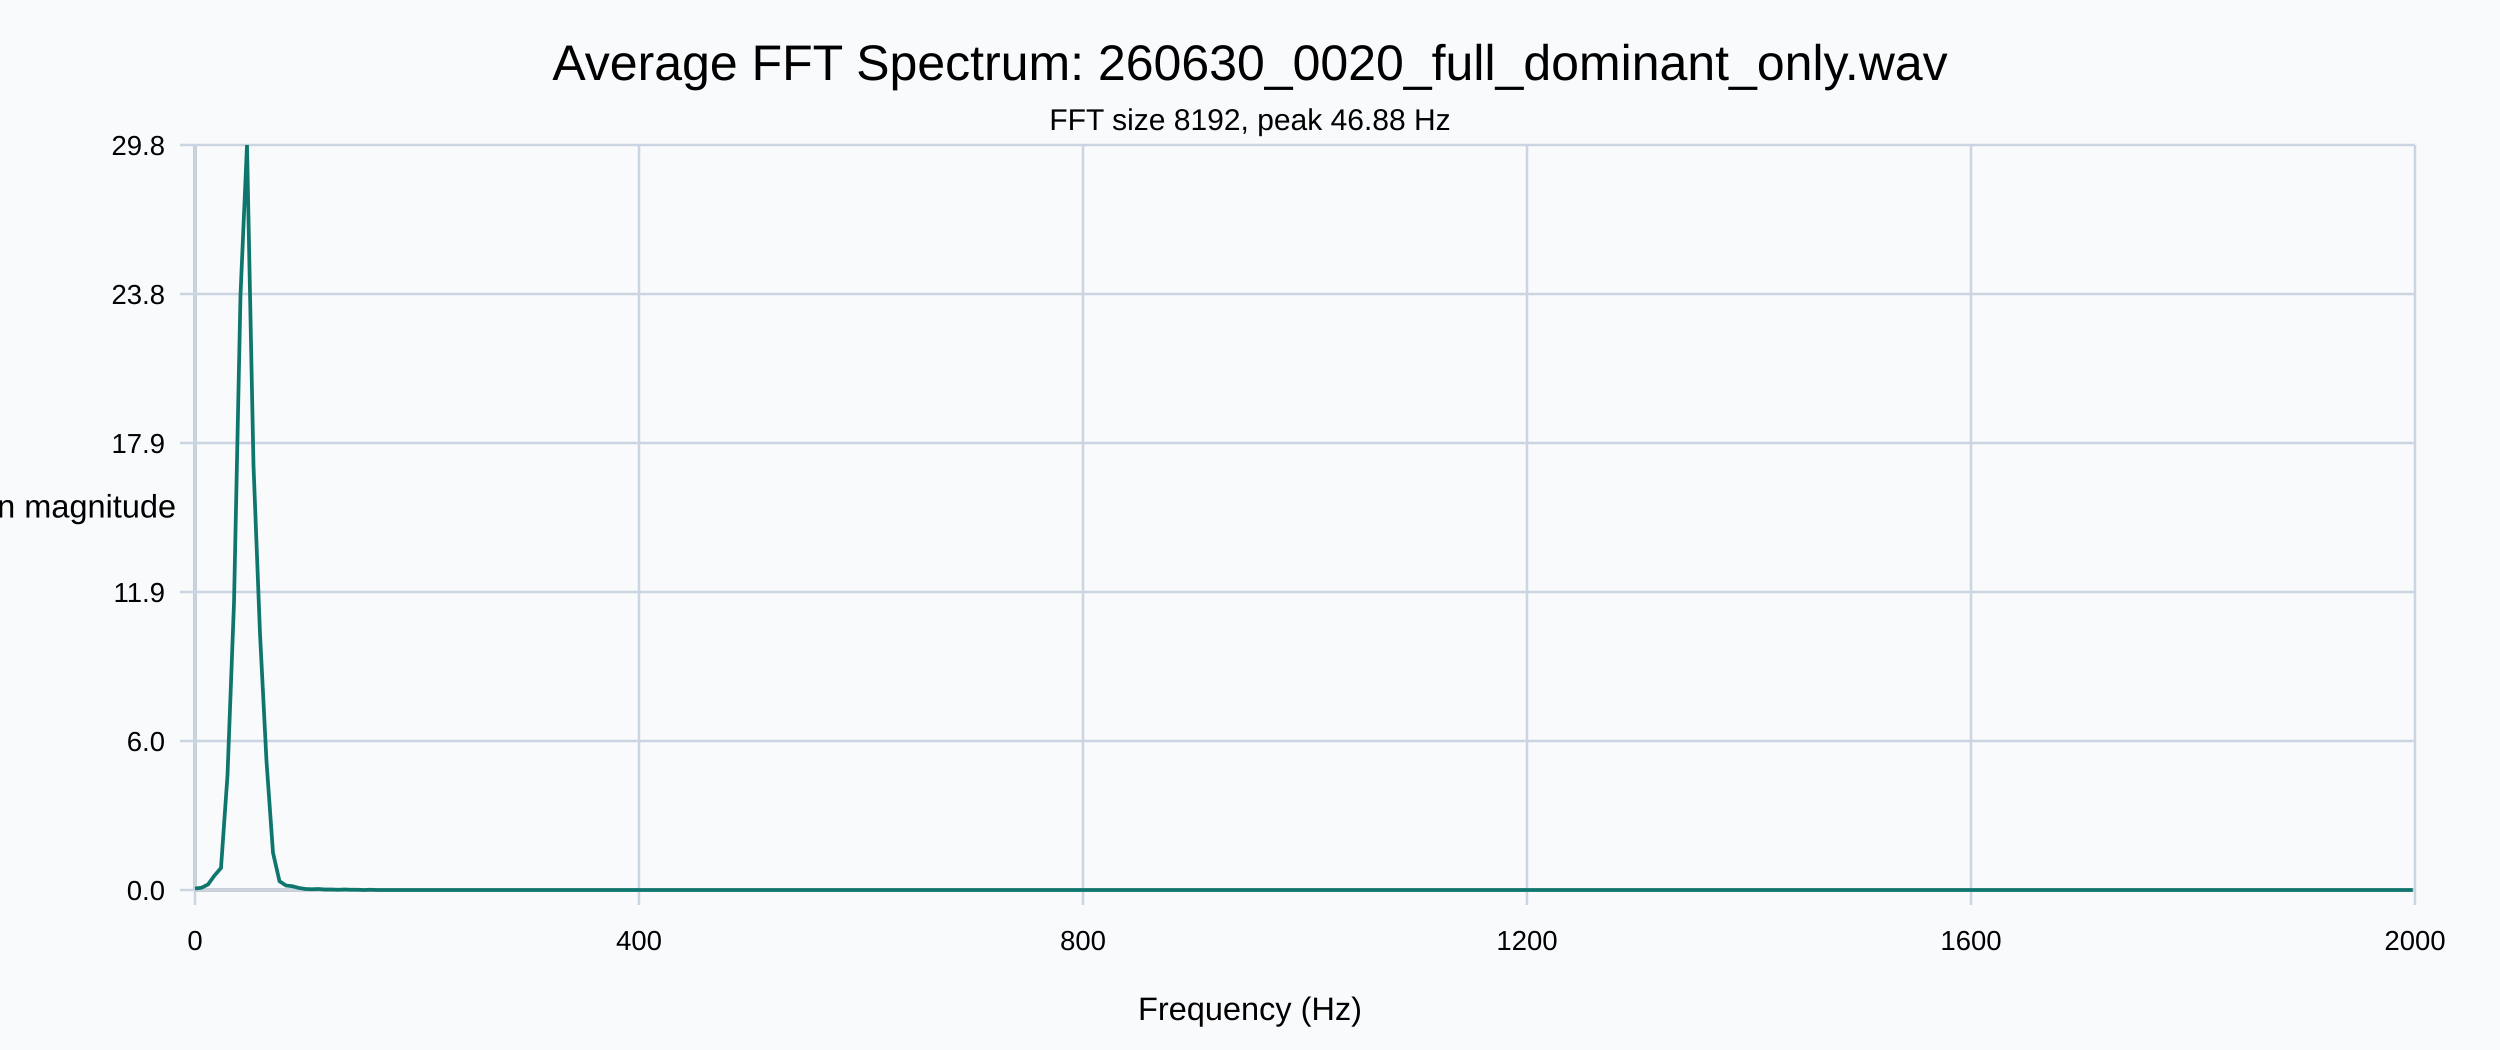
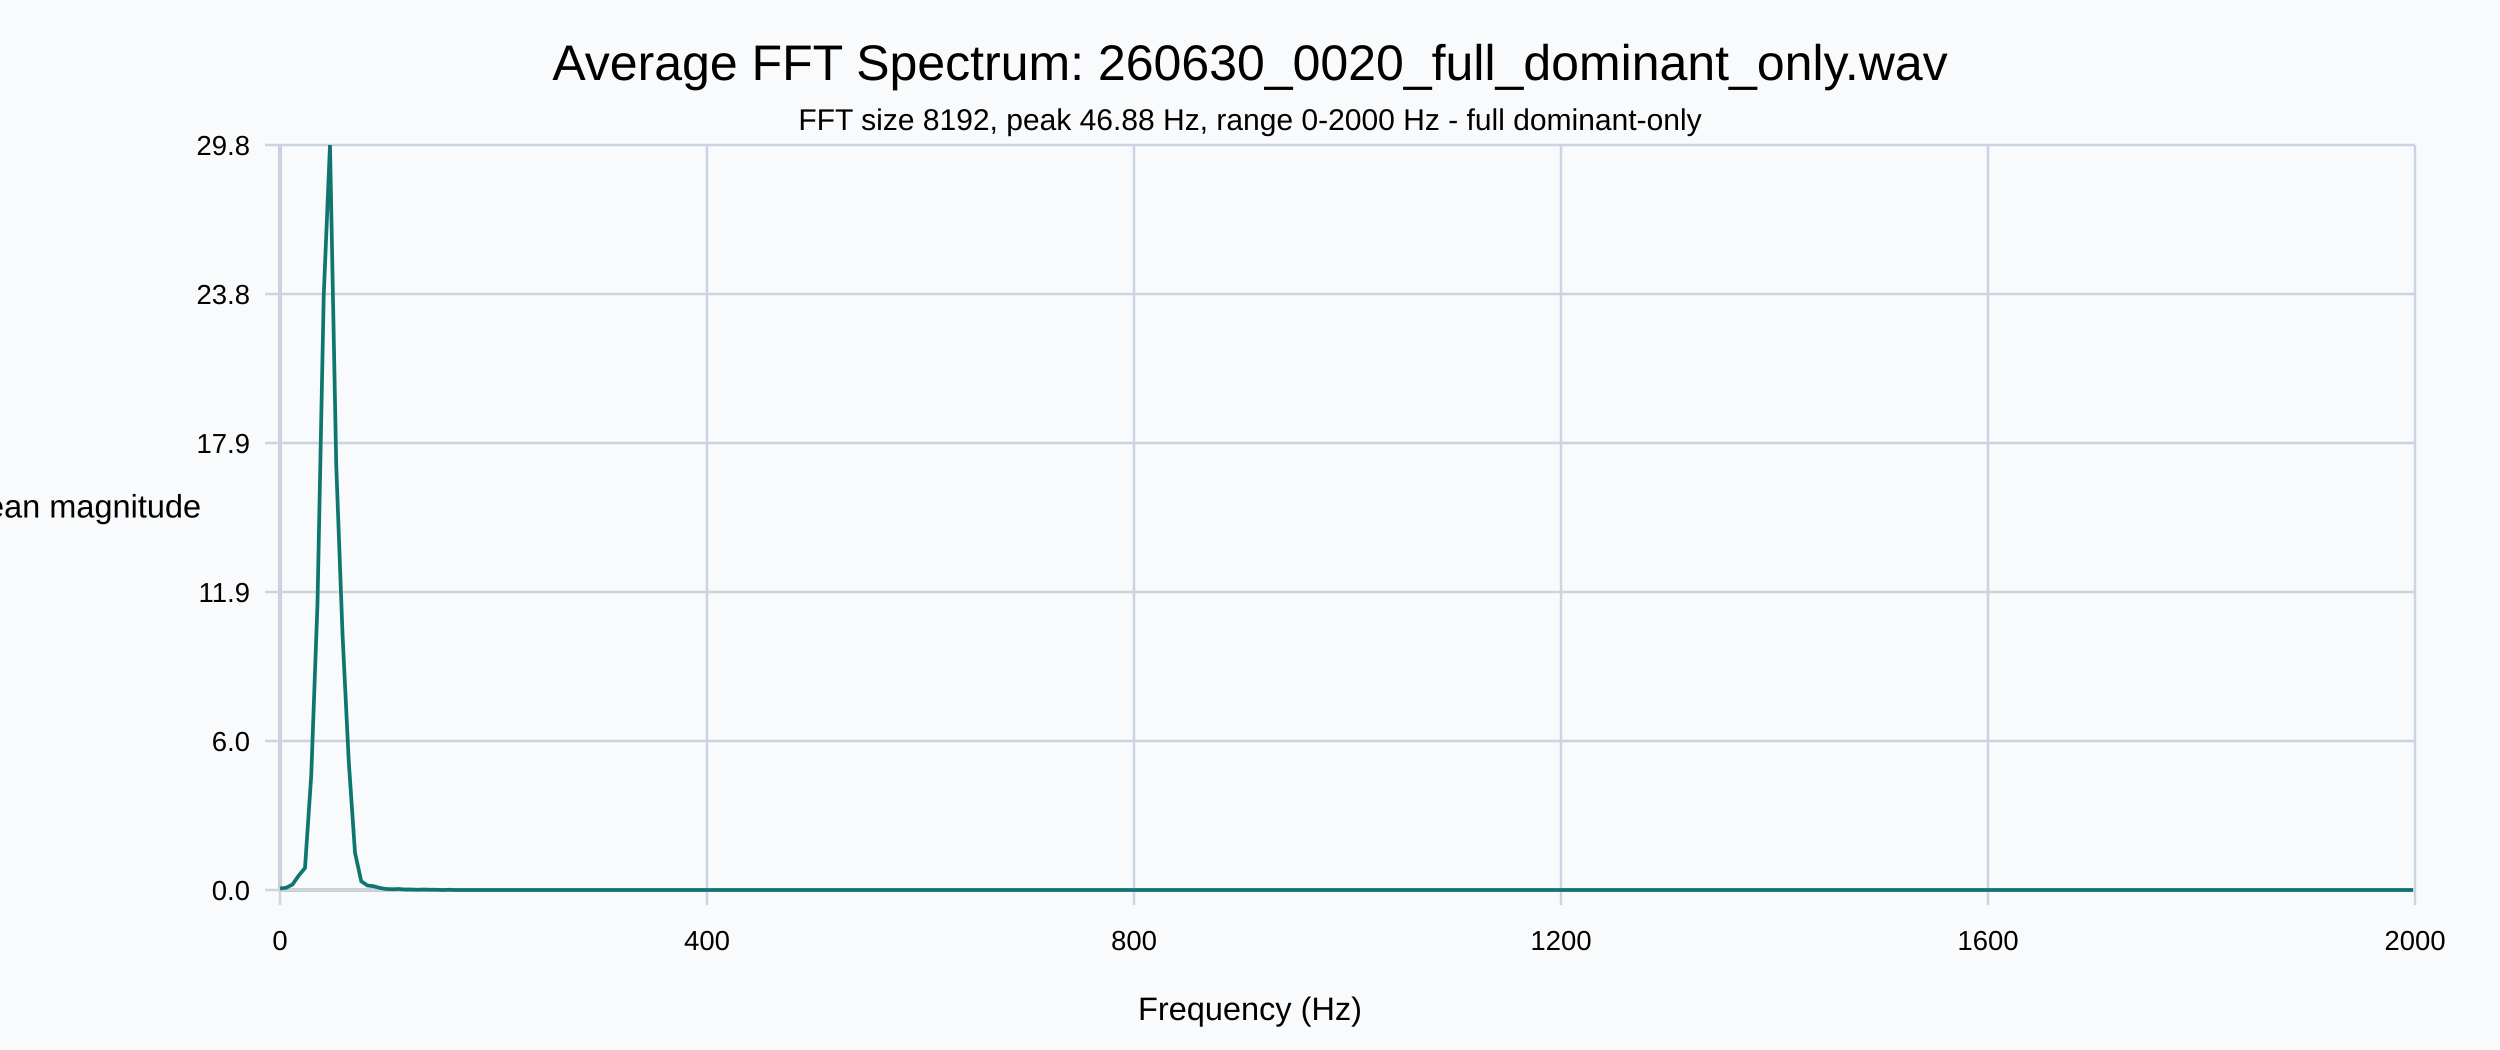
<svg xmlns="http://www.w3.org/2000/svg" width="1000" height="420" viewBox="0 0 1000 420">
  <rect width="100%" height="100%" fill="#f8fafc" />
  <text x="500.0" y="32.0" font-size="20" font-family="Arial, sans-serif" text-anchor="middle">Average FFT Spectrum: 260630_0020_full_dominant_only.wav</text>
-   <text x="500.0" y="52.0" font-size="12" font-family="Arial, sans-serif" text-anchor="middle">FFT size 8192, peak 46.88 Hz</text>
-   <line x1="78" y1="58" x2="78" y2="356" stroke="#334155" />
-   <line x1="78" y1="356" x2="966" y2="356" stroke="#334155" />
+   <text x="500.0" y="52.0" font-size="12" font-family="Arial, sans-serif" text-anchor="middle">FFT size 8192, peak 46.88 Hz, range 0-2000 Hz - full dominant-only</text>
+   <line x1="112" y1="58" x2="112" y2="356" stroke="#334155" />
+   <line x1="112" y1="356" x2="966" y2="356" stroke="#334155" />
  <text x="500.0" y="408.0" font-size="13" font-family="Arial, sans-serif" text-anchor="middle">Frequency (Hz)</text>
-   <text x="22.0" y="207.0" font-size="13" font-family="Arial, sans-serif" text-anchor="middle">Mean magnitude</text>
-   <line x1="78.0" y1="58" x2="78.0" y2="362" stroke="#cbd5e1" />
-   <text x="78.0" y="380.0" font-size="11" font-family="Arial, sans-serif" text-anchor="middle">0</text>
-   <line x1="72" y1="356.0" x2="966" y2="356.0" stroke="#cbd5e1" />
-   <text x="66.0" y="360.0" font-size="11" font-family="Arial, sans-serif" text-anchor="end">0.0</text>
-   <line x1="255.6" y1="58" x2="255.6" y2="362" stroke="#cbd5e1" />
-   <text x="255.6" y="380.0" font-size="11" font-family="Arial, sans-serif" text-anchor="middle">400</text>
-   <line x1="72" y1="296.4" x2="966" y2="296.4" stroke="#cbd5e1" />
-   <text x="66.0" y="300.4" font-size="11" font-family="Arial, sans-serif" text-anchor="end">6.0</text>
-   <line x1="433.2" y1="58" x2="433.2" y2="362" stroke="#cbd5e1" />
-   <text x="433.2" y="380.0" font-size="11" font-family="Arial, sans-serif" text-anchor="middle">800</text>
-   <line x1="72" y1="236.8" x2="966" y2="236.8" stroke="#cbd5e1" />
-   <text x="66.0" y="240.8" font-size="11" font-family="Arial, sans-serif" text-anchor="end">11.9</text>
-   <line x1="610.8" y1="58" x2="610.8" y2="362" stroke="#cbd5e1" />
-   <text x="610.8" y="380.0" font-size="11" font-family="Arial, sans-serif" text-anchor="middle">1200</text>
-   <line x1="72" y1="177.2" x2="966" y2="177.2" stroke="#cbd5e1" />
-   <text x="66.0" y="181.2" font-size="11" font-family="Arial, sans-serif" text-anchor="end">17.9</text>
-   <line x1="788.4" y1="58" x2="788.4" y2="362" stroke="#cbd5e1" />
-   <text x="788.4" y="380.0" font-size="11" font-family="Arial, sans-serif" text-anchor="middle">1600</text>
-   <line x1="72" y1="117.6" x2="966" y2="117.6" stroke="#cbd5e1" />
-   <text x="66.0" y="121.6" font-size="11" font-family="Arial, sans-serif" text-anchor="end">23.8</text>
+   <text x="32.0" y="207.0" font-size="13" font-family="Arial, sans-serif" text-anchor="middle">Mean magnitude</text>
+   <line x1="112.0" y1="58" x2="112.0" y2="362" stroke="#cbd5e1" />
+   <text x="112.0" y="380.0" font-size="11" font-family="Arial, sans-serif" text-anchor="middle">0</text>
+   <line x1="106" y1="356.0" x2="966" y2="356.0" stroke="#cbd5e1" />
+   <text x="100.0" y="360.0" font-size="11" font-family="Arial, sans-serif" text-anchor="end">0.0</text>
+   <line x1="282.8" y1="58" x2="282.8" y2="362" stroke="#cbd5e1" />
+   <text x="282.8" y="380.0" font-size="11" font-family="Arial, sans-serif" text-anchor="middle">400</text>
+   <line x1="106" y1="296.4" x2="966" y2="296.4" stroke="#cbd5e1" />
+   <text x="100.0" y="300.4" font-size="11" font-family="Arial, sans-serif" text-anchor="end">6.0</text>
+   <line x1="453.6" y1="58" x2="453.6" y2="362" stroke="#cbd5e1" />
+   <text x="453.6" y="380.0" font-size="11" font-family="Arial, sans-serif" text-anchor="middle">800</text>
+   <line x1="106" y1="236.8" x2="966" y2="236.8" stroke="#cbd5e1" />
+   <text x="100.0" y="240.8" font-size="11" font-family="Arial, sans-serif" text-anchor="end">11.9</text>
+   <line x1="624.4" y1="58" x2="624.4" y2="362" stroke="#cbd5e1" />
+   <text x="624.4" y="380.0" font-size="11" font-family="Arial, sans-serif" text-anchor="middle">1200</text>
+   <line x1="106" y1="177.2" x2="966" y2="177.2" stroke="#cbd5e1" />
+   <text x="100.0" y="181.2" font-size="11" font-family="Arial, sans-serif" text-anchor="end">17.9</text>
+   <line x1="795.2" y1="58" x2="795.2" y2="362" stroke="#cbd5e1" />
+   <text x="795.2" y="380.0" font-size="11" font-family="Arial, sans-serif" text-anchor="middle">1600</text>
+   <line x1="106" y1="117.6" x2="966" y2="117.6" stroke="#cbd5e1" />
+   <text x="100.0" y="121.6" font-size="11" font-family="Arial, sans-serif" text-anchor="end">23.8</text>
  <line x1="966.0" y1="58" x2="966.0" y2="362" stroke="#cbd5e1" />
  <text x="966.0" y="380.0" font-size="11" font-family="Arial, sans-serif" text-anchor="middle">2000</text>
-   <line x1="72" y1="58.0" x2="966" y2="58.0" stroke="#cbd5e1" />
-   <text x="66.0" y="62.0" font-size="11" font-family="Arial, sans-serif" text-anchor="end">29.8</text>
-   <polyline points="78.0,355.4 80.6,355.1 83.2,353.8 85.8,350.2 88.4,347.2 91.0,310.1 93.6,241.2 96.2,118.0 98.8,58.0 101.4,186.2 104.0,253.5 106.6,304.5 109.2,341.1 111.8,352.5 114.4,354.2 117.0,354.5 119.6,355.2 122.2,355.6 124.8,355.7 127.4,355.6 130.0,355.8 132.6,355.8 135.2,355.9 137.8,355.8 140.4,355.9 143.0,355.9 145.6,356.0 148.2,355.9 150.8,356.0 153.4,356.0 156.0,356.0 158.6,356.0 161.2,356.0 163.9,356.0 166.5,356.0 169.1,356.0 171.7,356.0 174.3,356.0 176.9,356.0 179.5,356.0 182.1,356.0 184.7,356.0 187.3,356.0 189.9,356.0 192.5,356.0 195.1,356.0 197.7,356.0 200.3,356.0 202.9,356.0 205.5,356.0 208.1,356.0 210.7,356.0 213.3,356.0 215.9,356.0 218.5,356.0 221.1,356.0 223.7,356.0 226.3,356.0 228.9,356.0 231.5,356.0 234.1,356.0 236.7,356.0 239.3,356.0 241.9,356.0 244.5,356.0 247.1,356.0 249.7,356.0 252.3,356.0 254.9,356.0 257.5,356.0 260.1,356.0 262.7,356.0 265.3,356.0 267.9,356.0 270.5,356.0 273.1,356.0 275.7,356.0 278.3,356.0 280.9,356.0 283.5,356.0 286.1,356.0 288.7,356.0 291.3,356.0 293.9,356.0 296.5,356.0 299.1,356.0 301.7,356.0 304.3,356.0 306.9,356.0 309.5,356.0 312.1,356.0 314.7,356.0 317.3,356.0 319.9,356.0 322.5,356.0 325.1,356.0 327.8,356.0 330.4,356.0 333.0,356.0 335.6,356.0 338.2,356.0 340.8,356.0 343.4,356.0 346.0,356.0 348.6,356.0 351.2,356.0 353.8,356.0 356.4,356.0 359.0,356.0 361.6,356.0 364.2,356.0 366.8,356.0 369.4,356.0 372.0,356.0 374.6,356.0 377.2,356.0 379.8,356.0 382.4,356.0 385.0,356.0 387.6,356.0 390.2,356.0 392.8,356.0 395.4,356.0 398.0,356.0 400.6,356.0 403.2,356.0 405.8,356.0 408.4,356.0 411.0,356.0 413.6,356.0 416.2,356.0 418.8,356.0 421.4,356.0 424.0,356.0 426.6,356.0 429.2,356.0 431.8,356.0 434.4,356.0 437.0,356.0 439.6,356.0 442.2,356.0 444.8,356.0 447.4,356.0 450.0,356.0 452.6,356.0 455.2,356.0 457.8,356.0 460.4,356.0 463.0,356.0 465.6,356.0 468.2,356.0 470.8,356.0 473.4,356.0 476.0,356.0 478.6,356.0 481.2,356.0 483.8,356.0 486.4,356.0 489.0,356.0 491.6,356.0 494.2,356.0 496.9,356.0 499.5,356.0 502.1,356.0 504.7,356.0 507.3,356.0 509.9,356.0 512.5,356.0 515.1,356.0 517.7,356.0 520.3,356.0 522.9,356.0 525.5,356.0 528.1,356.0 530.7,356.0 533.3,356.0 535.9,356.0 538.5,356.0 541.1,356.0 543.7,356.0 546.3,356.0 548.9,356.0 551.5,356.0 554.1,356.0 556.7,356.0 559.3,356.0 561.9,356.0 564.5,356.0 567.1,356.0 569.7,356.0 572.3,356.0 574.9,356.0 577.5,356.0 580.1,356.0 582.7,356.0 585.3,356.0 587.9,356.0 590.5,356.0 593.1,356.0 595.7,356.0 598.3,356.0 600.9,356.0 603.5,356.0 606.1,356.0 608.7,356.0 611.3,356.0 613.9,356.0 616.5,356.0 619.1,356.0 621.7,356.0 624.3,356.0 626.9,356.0 629.5,356.0 632.1,356.0 634.7,356.0 637.3,356.0 639.9,356.0 642.5,356.0 645.1,356.0 647.7,356.0 650.3,356.0 652.9,356.0 655.5,356.0 658.1,356.0 660.8,356.0 663.4,356.0 666.0,356.0 668.6,356.0 671.2,356.0 673.8,356.0 676.4,356.0 679.0,356.0 681.6,356.0 684.2,356.0 686.8,356.0 689.4,356.0 692.0,356.0 694.6,356.0 697.2,356.0 699.8,356.0 702.4,356.0 705.0,356.0 707.6,356.0 710.2,356.0 712.8,356.0 715.4,356.0 718.0,356.0 720.6,356.0 723.2,356.0 725.8,356.0 728.4,356.0 731.0,356.0 733.6,356.0 736.2,356.0 738.8,356.0 741.4,356.0 744.0,356.0 746.6,356.0 749.2,356.0 751.8,356.0 754.4,356.0 757.0,356.0 759.6,356.0 762.2,356.0 764.8,356.0 767.4,356.0 770.0,356.0 772.6,356.0 775.2,356.0 777.8,356.0 780.4,356.0 783.0,356.0 785.6,356.0 788.2,356.0 790.8,356.0 793.4,356.0 796.0,356.0 798.6,356.0 801.2,356.0 803.8,356.0 806.4,356.0 809.0,356.0 811.6,356.0 814.2,356.0 816.8,356.0 819.4,356.0 822.0,356.0 824.6,356.0 827.2,356.0 829.9,356.0 832.5,356.0 835.1,356.0 837.7,356.0 840.3,356.0 842.9,356.0 845.5,356.0 848.1,356.0 850.7,356.0 853.3,356.0 855.9,356.0 858.5,356.0 861.1,356.0 863.7,356.0 866.3,356.0 868.9,356.0 871.5,356.0 874.1,356.0 876.7,356.0 879.3,356.0 881.9,356.0 884.5,356.0 887.1,356.0 889.7,356.0 892.3,356.0 894.9,356.0 897.5,356.0 900.1,356.0 902.7,356.0 905.3,356.0 907.9,356.0 910.5,356.0 913.1,356.0 915.7,356.0 918.3,356.0 920.9,356.0 923.5,356.0 926.1,356.0 928.7,356.0 931.3,356.0 933.9,356.0 936.5,356.0 939.1,356.0 941.7,356.0 944.3,356.0 946.9,356.0 949.5,356.0 952.1,356.0 954.7,356.0 957.3,356.0 959.9,356.0 962.5,356.0 965.1,356.0" fill="none" stroke="#0f766e" stroke-width="1.5" />
+   <line x1="106" y1="58.0" x2="966" y2="58.0" stroke="#cbd5e1" />
+   <text x="100.0" y="62.0" font-size="11" font-family="Arial, sans-serif" text-anchor="end">29.8</text>
+   <polyline points="112.0,355.4 114.5,355.1 117.0,353.8 119.5,350.2 122.0,347.2 124.5,310.1 127.0,241.2 129.5,118.0 132.0,58.0 134.5,186.2 137.0,253.5 139.5,304.5 142.0,341.1 144.5,352.5 147.0,354.2 149.5,354.5 152.0,355.2 154.5,355.6 157.0,355.7 159.5,355.6 162.0,355.8 164.5,355.8 167.0,355.9 169.5,355.8 172.0,355.9 174.5,355.9 177.1,356.0 179.6,355.9 182.1,356.0 184.6,356.0 187.1,356.0 189.6,356.0 192.1,356.0 194.6,356.0 197.1,356.0 199.6,356.0 202.1,356.0 204.6,356.0 207.1,356.0 209.6,356.0 212.1,356.0 214.6,356.0 217.1,356.0 219.6,356.0 222.1,356.0 224.6,356.0 227.1,356.0 229.6,356.0 232.1,356.0 234.6,356.0 237.1,356.0 239.6,356.0 242.1,356.0 244.6,356.0 247.1,356.0 249.6,356.0 252.1,356.0 254.6,356.0 257.1,356.0 259.6,356.0 262.1,356.0 264.6,356.0 267.1,356.0 269.6,356.0 272.1,356.0 274.6,356.0 277.1,356.0 279.6,356.0 282.1,356.0 284.6,356.0 287.1,356.0 289.6,356.0 292.1,356.0 294.6,356.0 297.1,356.0 299.6,356.0 302.1,356.0 304.7,356.0 307.2,356.0 309.7,356.0 312.2,356.0 314.7,356.0 317.2,356.0 319.7,356.0 322.2,356.0 324.7,356.0 327.2,356.0 329.7,356.0 332.2,356.0 334.7,356.0 337.2,356.0 339.7,356.0 342.2,356.0 344.7,356.0 347.2,356.0 349.7,356.0 352.2,356.0 354.7,356.0 357.2,356.0 359.7,356.0 362.2,356.0 364.7,356.0 367.2,356.0 369.7,356.0 372.2,356.0 374.7,356.0 377.2,356.0 379.7,356.0 382.2,356.0 384.7,356.0 387.2,356.0 389.7,356.0 392.2,356.0 394.7,356.0 397.2,356.0 399.7,356.0 402.2,356.0 404.7,356.0 407.2,356.0 409.7,356.0 412.2,356.0 414.7,356.0 417.2,356.0 419.7,356.0 422.2,356.0 424.7,356.0 427.2,356.0 429.7,356.0 432.2,356.0 434.8,356.0 437.3,356.0 439.8,356.0 442.3,356.0 444.8,356.0 447.3,356.0 449.8,356.0 452.3,356.0 454.8,356.0 457.3,356.0 459.8,356.0 462.3,356.0 464.8,356.0 467.3,356.0 469.8,356.0 472.3,356.0 474.8,356.0 477.3,356.0 479.8,356.0 482.3,356.0 484.8,356.0 487.3,356.0 489.8,356.0 492.3,356.0 494.8,356.0 497.3,356.0 499.8,356.0 502.3,356.0 504.8,356.0 507.3,356.0 509.8,356.0 512.3,356.0 514.8,356.0 517.3,356.0 519.8,356.0 522.3,356.0 524.8,356.0 527.3,356.0 529.8,356.0 532.3,356.0 534.8,356.0 537.3,356.0 539.8,356.0 542.3,356.0 544.8,356.0 547.3,356.0 549.8,356.0 552.3,356.0 554.8,356.0 557.3,356.0 559.8,356.0 562.4,356.0 564.9,356.0 567.4,356.0 569.9,356.0 572.4,356.0 574.9,356.0 577.4,356.0 579.9,356.0 582.4,356.0 584.9,356.0 587.4,356.0 589.9,356.0 592.4,356.0 594.9,356.0 597.4,356.0 599.9,356.0 602.4,356.0 604.9,356.0 607.4,356.0 609.9,356.0 612.4,356.0 614.9,356.0 617.4,356.0 619.9,356.0 622.4,356.0 624.9,356.0 627.4,356.0 629.9,356.0 632.4,356.0 634.9,356.0 637.4,356.0 639.9,356.0 642.4,356.0 644.9,356.0 647.4,356.0 649.9,356.0 652.4,356.0 654.9,356.0 657.4,356.0 659.9,356.0 662.4,356.0 664.9,356.0 667.4,356.0 669.9,356.0 672.4,356.0 674.9,356.0 677.4,356.0 679.9,356.0 682.4,356.0 684.9,356.0 687.4,356.0 690.0,356.0 692.5,356.0 695.0,356.0 697.5,356.0 700.0,356.0 702.5,356.0 705.0,356.0 707.5,356.0 710.0,356.0 712.5,356.0 715.0,356.0 717.5,356.0 720.0,356.0 722.5,356.0 725.0,356.0 727.5,356.0 730.0,356.0 732.5,356.0 735.0,356.0 737.5,356.0 740.0,356.0 742.5,356.0 745.0,356.0 747.5,356.0 750.0,356.0 752.5,356.0 755.0,356.0 757.5,356.0 760.0,356.0 762.5,356.0 765.0,356.0 767.5,356.0 770.0,356.0 772.5,356.0 775.0,356.0 777.5,356.0 780.0,356.0 782.5,356.0 785.0,356.0 787.5,356.0 790.0,356.0 792.5,356.0 795.0,356.0 797.5,356.0 800.0,356.0 802.5,356.0 805.0,356.0 807.5,356.0 810.0,356.0 812.5,356.0 815.0,356.0 817.6,356.0 820.1,356.0 822.6,356.0 825.1,356.0 827.6,356.0 830.1,356.0 832.6,356.0 835.1,356.0 837.6,356.0 840.1,356.0 842.6,356.0 845.1,356.0 847.6,356.0 850.1,356.0 852.6,356.0 855.1,356.0 857.6,356.0 860.1,356.0 862.6,356.0 865.1,356.0 867.6,356.0 870.1,356.0 872.6,356.0 875.1,356.0 877.6,356.0 880.1,356.0 882.6,356.0 885.1,356.0 887.6,356.0 890.1,356.0 892.6,356.0 895.1,356.0 897.6,356.0 900.1,356.0 902.6,356.0 905.1,356.0 907.6,356.0 910.1,356.0 912.6,356.0 915.1,356.0 917.6,356.0 920.1,356.0 922.6,356.0 925.1,356.0 927.6,356.0 930.1,356.0 932.6,356.0 935.1,356.0 937.6,356.0 940.1,356.0 942.6,356.0 945.2,356.0 947.7,356.0 950.2,356.0 952.7,356.0 955.2,356.0 957.7,356.0 960.2,356.0 962.7,356.0 965.2,356.0" fill="none" stroke="#0f766e" stroke-width="1.5" />
</svg>
